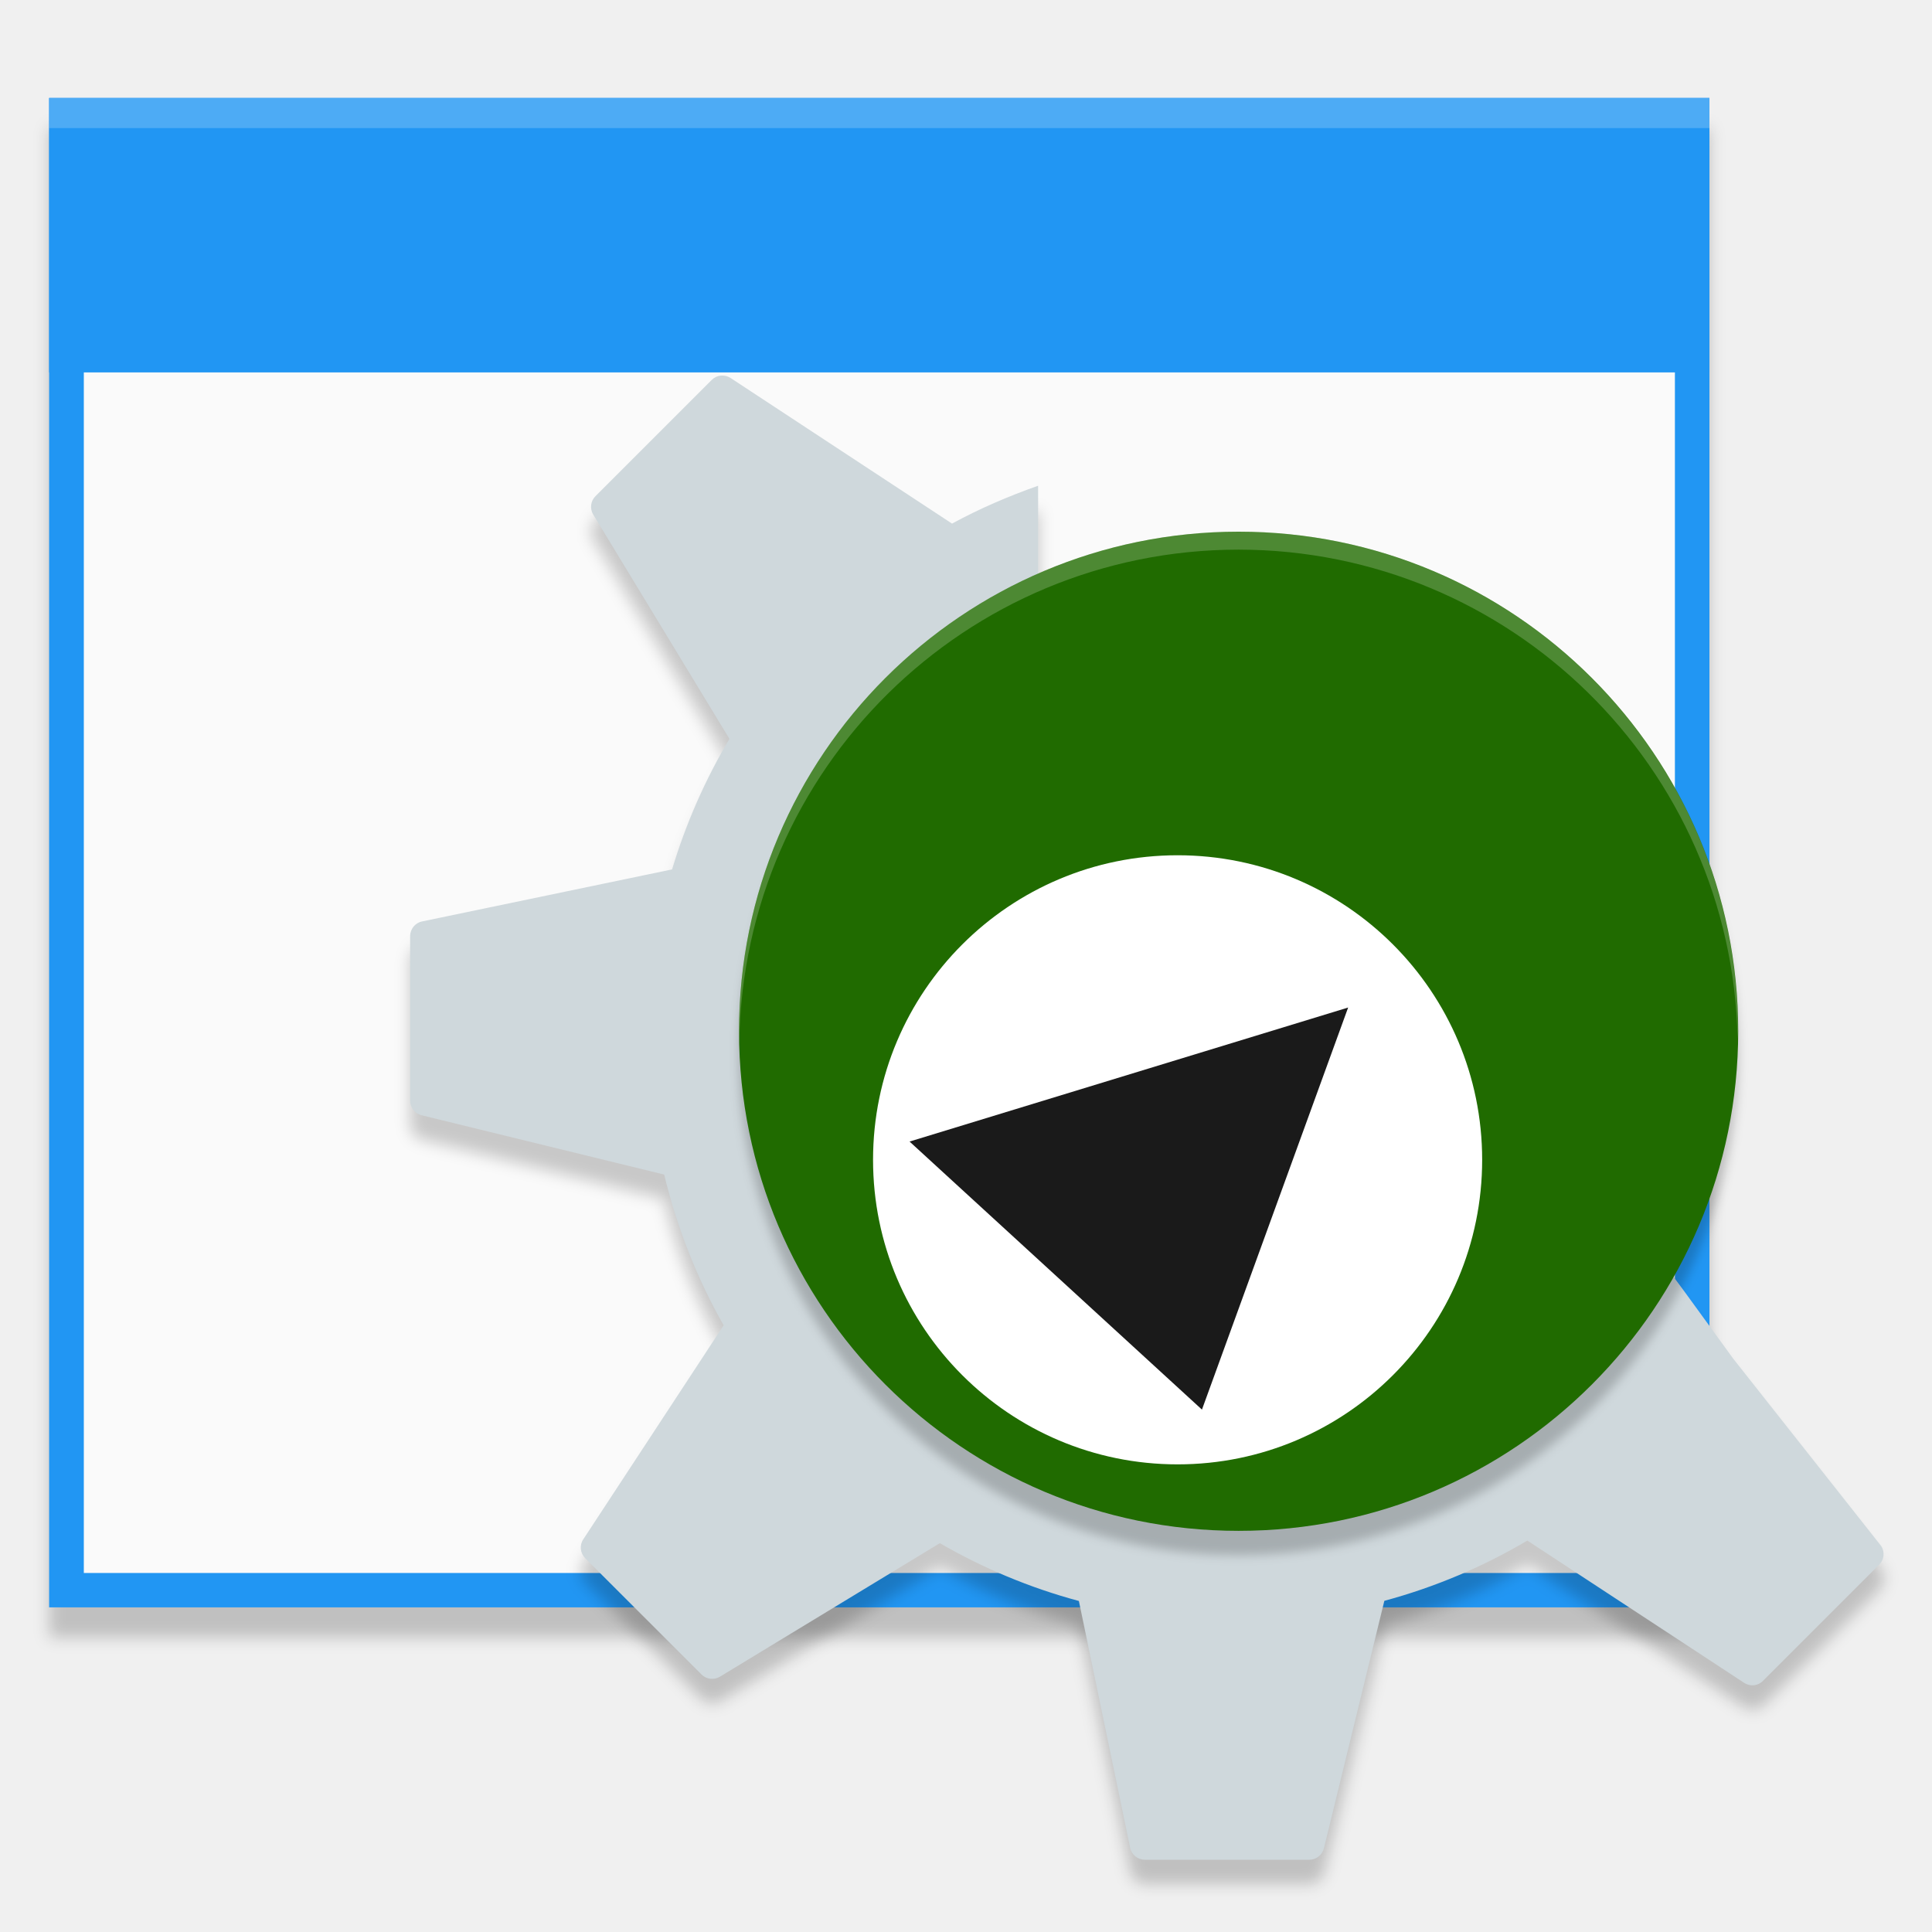
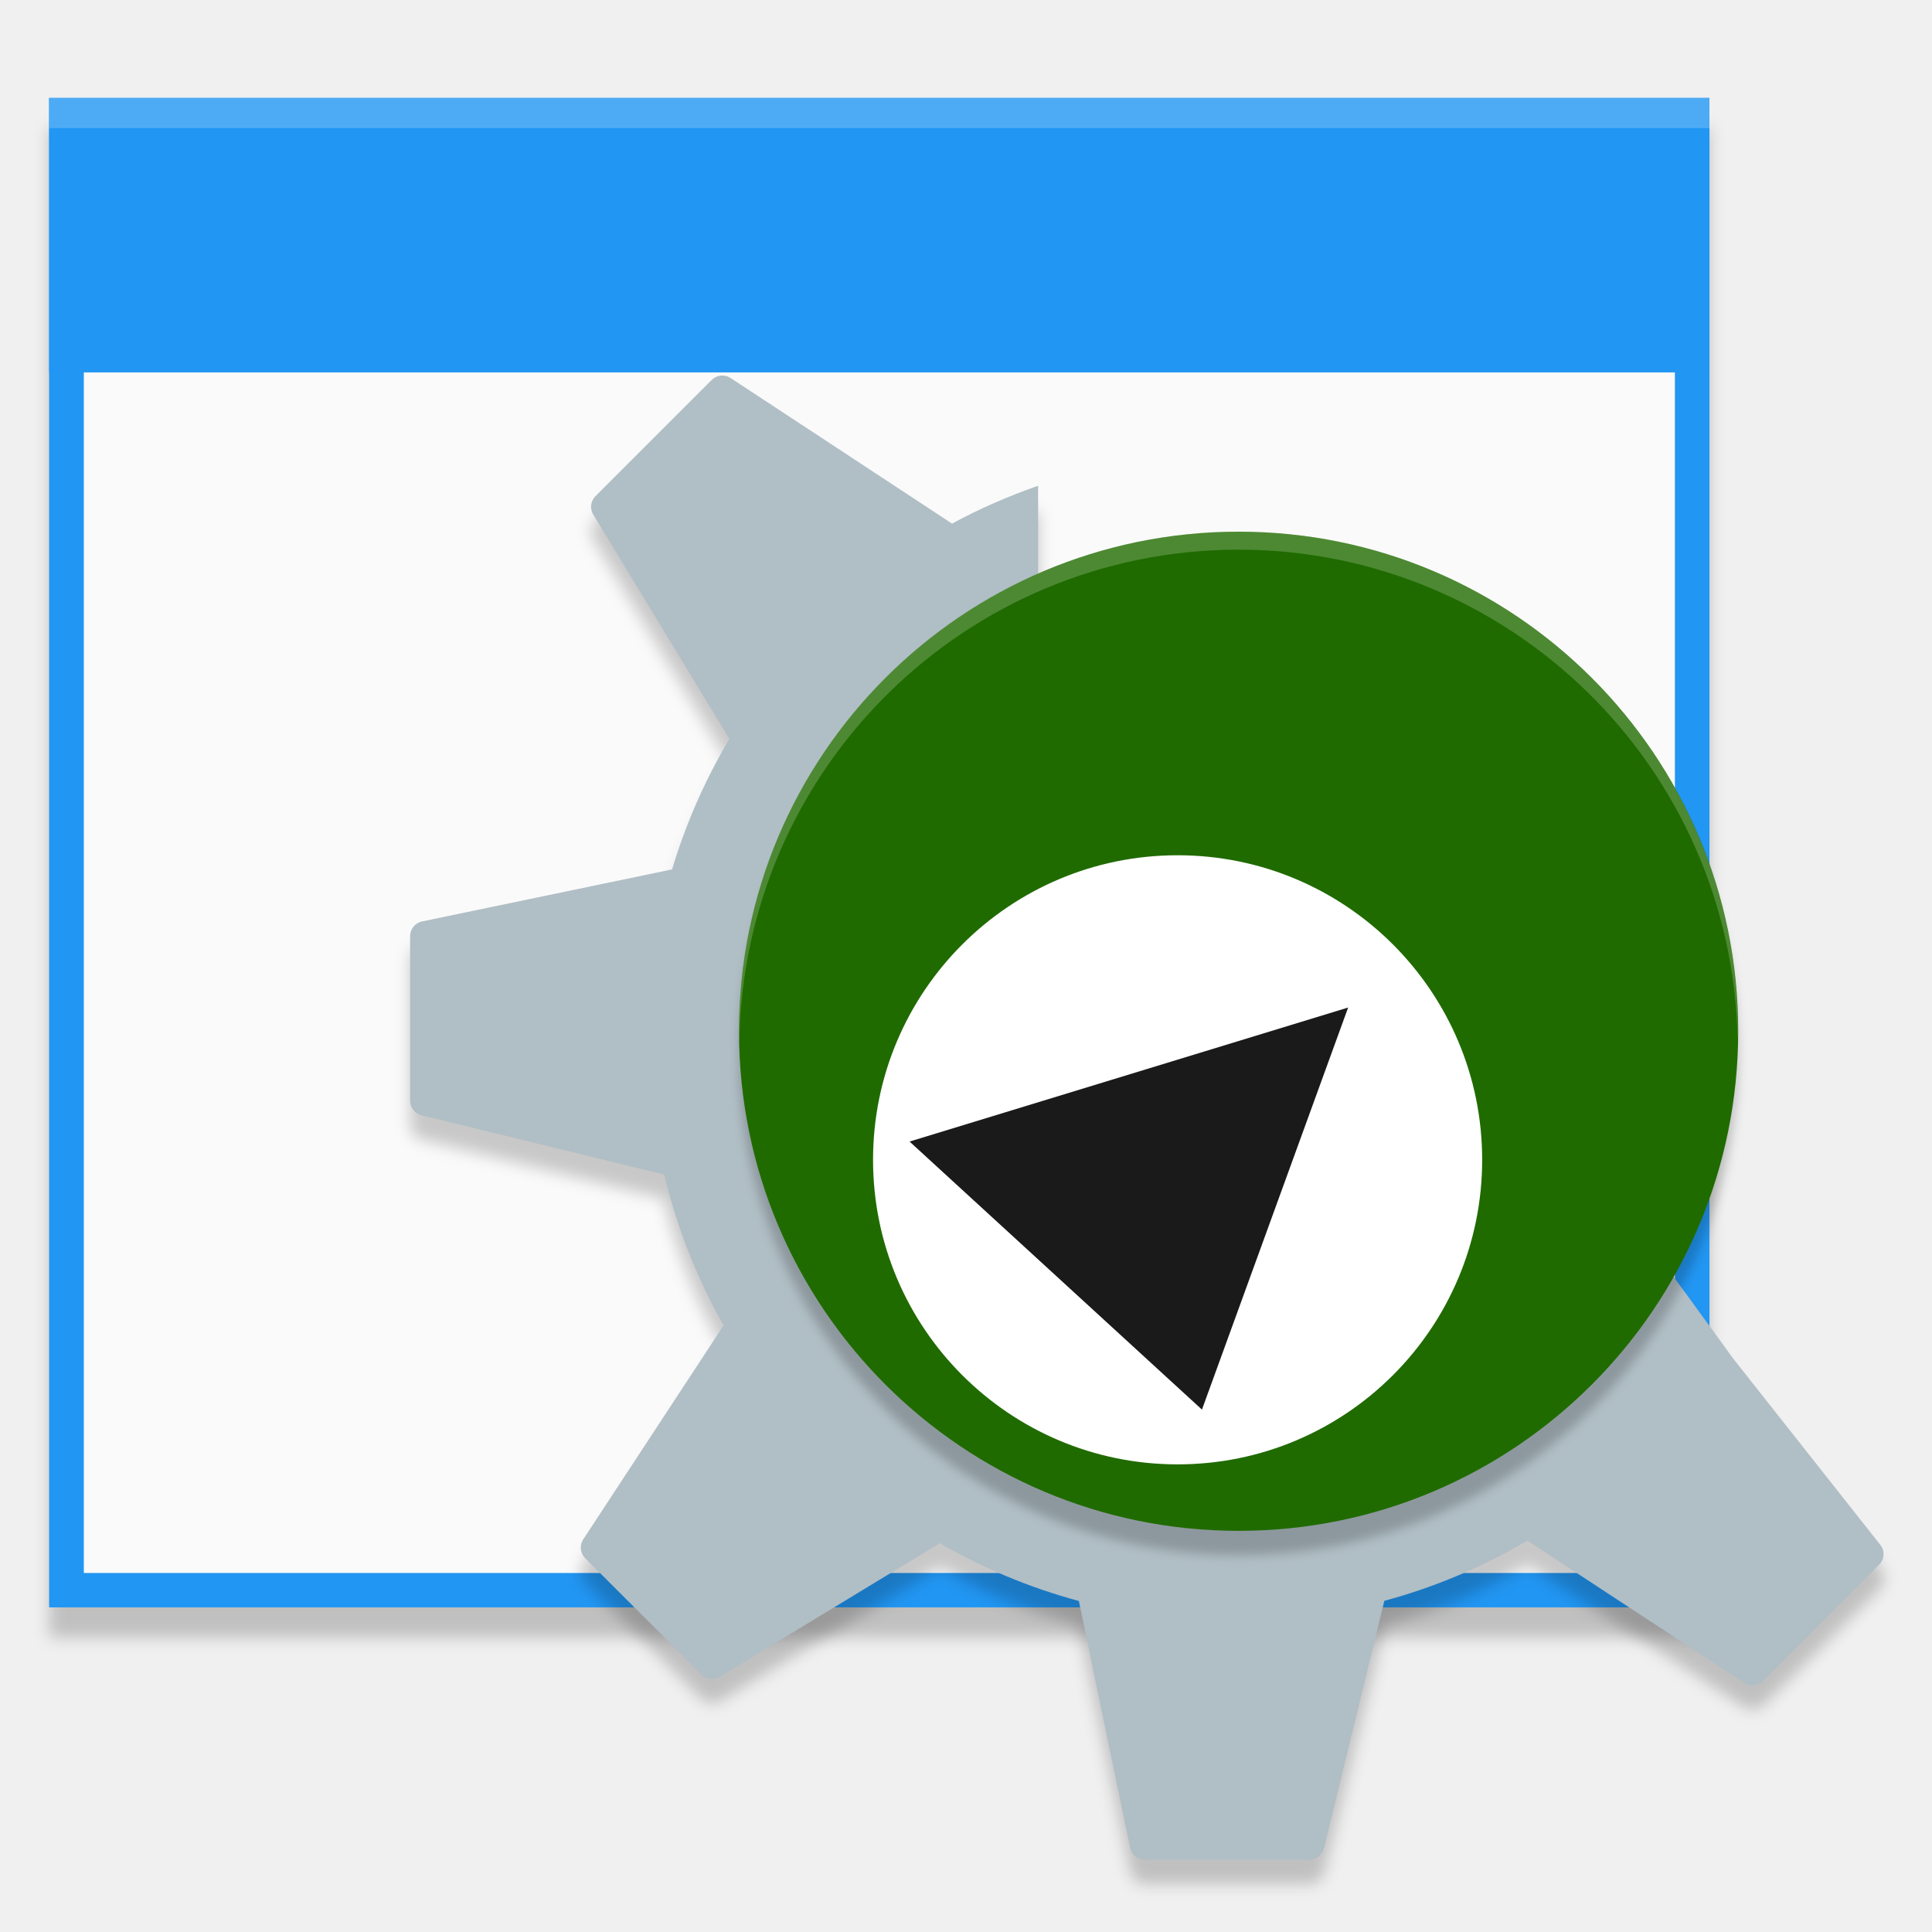
<svg xmlns="http://www.w3.org/2000/svg" width="48" height="48" viewBox="0 0 12.7 12.7" version="1.1" id="svg8">
  <defs id="defs2">
    <style id="current-color-scheme" type="text/css">
   .ColorScheme-Text { color:#5c616c; } .ColorScheme-Highlight { color:#5294e2; } .ColorScheme-ButtonBackground { color:#d3dae3; }
  </style>
    <filter height="1.024" y="-0.012" width="1.024" x="-0.012" id="filter4937" style="color-interpolation-filters:sRGB">
      <feGaussianBlur id="feGaussianBlur4939" stdDeviation="0.303" />
    </filter>
    <filter height="1.024" y="-0.012" width="1.024" x="-0.012" id="filter4978" style="color-interpolation-filters:sRGB">
      <feGaussianBlur id="feGaussianBlur4980" stdDeviation="0.205" />
    </filter>
    <filter height="1.025" y="-0.013" width="1.023" x="-0.011" id="filter4575-7" style="color-interpolation-filters:sRGB">
      <feGaussianBlur id="feGaussianBlur4577-5" stdDeviation="0.069" />
    </filter>
    <style type="text/css" id="current-color-scheme-3">
   .ColorScheme-Text { color:#5c616c; } .ColorScheme-Highlight { color:#5294e2; } .ColorScheme-ButtonBackground { color:#d3dae3; }
  </style>
  </defs>
  <g id="layer1" transform="translate(0,-284.3)">
    <rect style="opacity:0.2;fill:#000000;fill-opacity:1;stroke:none;stroke-width:0.304;stroke-opacity:1;filter:url(#filter4575-7)" id="rect4909-6-9" width="14.552" height="13.229" x="0.431" y="281.19" transform="matrix(0.7500001,0,0,0.7500001,0,74.24998)" />
    <rect style="opacity:1;fill:#2196f3;fill-opacity:1;stroke:none;stroke-width:0.228;stroke-opacity:1" id="rect4909-1" width="10.914" height="9.922" x="0.323" y="284.944" />
    <rect style="opacity:1;fill:#fafafa;fill-opacity:1;stroke:none;stroke-width:0.218;stroke-opacity:1" id="rect4909-5-2" width="10.459" height="9.471" x="0.551" y="285.169" />
    <rect style="opacity:1;fill:#2196f3;fill-opacity:1;stroke:none;stroke-width:0.244;stroke-opacity:1" id="rect4907-7" width="10.914" height="1.804" x="0.323" y="284.944" />
    <rect style="opacity:0.2;fill:#ffffff;fill-opacity:1;stroke:none;stroke-width:0.081;stroke-opacity:1" id="rect4907-6" width="10.914" height="0.198" x="0.323" y="284.944" />
    <path style="opacity:0.2;fill:#000000;fill-opacity:1;stroke-width:0.748;filter:url(#filter4937)" d="m 14.748,2.096 c -0.137,0.014 -0.27,0.075 -0.373,0.179 l -4.772,4.771 c -0.201,0.201 -0.238,0.513 -0.091,0.757 l 5.587,9.201 c -0.991,1.666 -1.785,3.462 -2.353,5.357 L 2.491,24.493 c -0.285,0.059 -0.491,0.312 -0.491,0.605 v 6.747 c 0,0.285 0.195,0.532 0.47,0.599 l 9.955,2.433 c 0.531,2.194 1.353,4.274 2.441,6.186 l -5.762,8.787 c -0.161,0.246 -0.127,0.569 0.081,0.776 l 4.77,4.771 c 0.201,0.2 0.514,0.239 0.758,0.092 l 9.029,-5.484 c 1.774,1.023 3.686,1.829 5.708,2.375 l 2.107,10.129 C 31.616,62.796 31.869,63 32.16,63 h 6.748 c 0.284,0 0.531,-0.194 0.599,-0.472 l 2.481,-10.15 c 2.084,-0.562 4.055,-1.401 5.872,-2.471 l 8.898,5.834 c 0.245,0.161 0.568,0.129 0.776,-0.079 l 4.772,-4.771 c 0.202,-0.202 0.238,-0.514 0.09,-0.757 l -6.073,-7.693 c -2.726,-3.74 -2.388,-3.357 -3.384,-4.419 -3.199,6.26 -9.707,10.549 -17.222,10.549 -10.677,0 -19.333,-8.657 -19.333,-19.334 0,-7.855 4.685,-14.61 11.411,-17.636 V 6.614 c -1.224,0.428 -2.407,0.945 -3.531,1.557 -8.23e-4,-7.64e-4 -0.002,-0.003 -0.005,-0.006 l -9.107,-5.973 c -0.123,-0.08 -0.265,-0.112 -0.402,-0.098 z" id="path5692_2_-3-2" transform="matrix(0.1601783,0,0,0.1601783,2.376001,286.5937)" />
-     <path style="fill:#cfd8dc;fill-opacity:1;stroke-width:0.12" d="m 4.738,286.769 c -0.022,0.002 -0.043,0.012 -0.06,0.029 l -0.764,0.764 c -0.032,0.032 -0.038,0.082 -0.014,0.121 l 0.895,1.474 c -0.159,0.267 -0.286,0.555 -0.377,0.858 l -1.643,0.342 c -0.046,0.009 -0.079,0.05 -0.079,0.097 v 1.081 c 0,0.046 0.031,0.085 0.075,0.096 l 1.595,0.39 c 0.085,0.351 0.217,0.685 0.391,0.991 l -0.923,1.407 c -0.026,0.039 -0.02,0.091 0.013,0.124 l 0.764,0.764 c 0.032,0.032 0.082,0.038 0.121,0.015 l 1.446,-0.878 c 0.284,0.164 0.59,0.293 0.914,0.38 l 0.337,1.622 c 0.009,0.046 0.05,0.079 0.097,0.079 h 1.081 c 0.045,0 0.085,-0.031 0.096,-0.076 l 0.397,-1.626 c 0.334,-0.09 0.649,-0.224 0.94,-0.396 l 1.425,0.935 c 0.039,0.026 0.091,0.021 0.124,-0.013 l 0.764,-0.764 c 0.032,-0.032 0.038,-0.082 0.014,-0.121 l -0.973,-1.232 c -0.437,-0.599 -0.383,-0.538 -0.542,-0.708 -0.512,1.003 -1.555,1.69 -2.759,1.69 -1.71,0 -3.097,-1.387 -3.097,-3.097 0,-1.258 0.75,-2.34 1.828,-2.825 v -0.799 c -0.196,0.069 -0.386,0.151 -0.566,0.249 -1.32e-4,-1.2e-4 -2.722e-4,-3.8e-4 -7.875e-4,-7.5e-4 L 4.803,286.785 c -0.02,-0.013 -0.042,-0.018 -0.064,-0.016 z" id="path5692_2_-3" />
+     <path style="fill:#b0bec5;fill-opacity:1;stroke-width:0.12" d="m 4.738,286.769 c -0.022,0.002 -0.043,0.012 -0.06,0.029 l -0.764,0.764 c -0.032,0.032 -0.038,0.082 -0.014,0.121 l 0.895,1.474 c -0.159,0.267 -0.286,0.555 -0.377,0.858 l -1.643,0.342 c -0.046,0.009 -0.079,0.05 -0.079,0.097 v 1.081 c 0,0.046 0.031,0.085 0.075,0.096 l 1.595,0.39 c 0.085,0.351 0.217,0.685 0.391,0.991 l -0.923,1.407 c -0.026,0.039 -0.02,0.091 0.013,0.124 l 0.764,0.764 c 0.032,0.032 0.082,0.038 0.121,0.015 l 1.446,-0.878 c 0.284,0.164 0.59,0.293 0.914,0.38 l 0.337,1.622 c 0.009,0.046 0.05,0.079 0.097,0.079 h 1.081 c 0.045,0 0.085,-0.031 0.096,-0.076 l 0.397,-1.626 c 0.334,-0.09 0.649,-0.224 0.94,-0.396 l 1.425,0.935 c 0.039,0.026 0.091,0.021 0.124,-0.013 l 0.764,-0.764 c 0.032,-0.032 0.038,-0.082 0.014,-0.121 l -0.973,-1.232 c -0.437,-0.599 -0.383,-0.538 -0.542,-0.708 -0.512,1.003 -1.555,1.69 -2.759,1.69 -1.71,0 -3.097,-1.387 -3.097,-3.097 0,-1.258 0.75,-2.34 1.828,-2.825 v -0.799 c -0.196,0.069 -0.386,0.151 -0.566,0.249 -1.32e-4,-1.2e-4 -2.722e-4,-3.8e-4 -7.875e-4,-7.5e-4 L 4.803,286.785 c -0.02,-0.013 -0.042,-0.018 -0.064,-0.016 z" id="path5692_2_-3" />
    <ellipse style="opacity:0.2;fill:#000000;fill-opacity:1;stroke:none;stroke-width:0.622;stroke-opacity:0;filter:url(#filter4978)" id="path5219-3-8" cx="36" cy="29" rx="20.5" ry="20.5" transform="matrix(0.1601783,0,0,0.1601783,2.376001,286.5937)" />
    <ellipse style="opacity:1;fill:#206b00;fill-opacity:1;stroke-width:0.16" id="path5219-3" cx="8.142" cy="291.079" rx="3.284" ry="3.284" />
    <path style="opacity:0.2;fill:#ffffff;stroke-width:0.117" d="m 8.142,287.795 a 3.284,3.284 0 0 0 -3.284,3.284 3.284,3.284 0 0 0 0.002,0.069 3.284,3.284 0 0 1 3.281,-3.235 3.284,3.284 0 0 1 3.281,3.215 3.284,3.284 0 0 0 0.003,-0.049 3.284,3.284 0 0 0 -3.284,-3.284 z" id="path5512-1" />
    <ellipse style="opacity:1;fill:#ffffff;fill-opacity:1;stroke-width:0.16" id="path5219-3-6" cx="7.741" cy="291.924" rx="2.002" ry="2.002" />
    <path style="fill:#1a1a1a;fill-opacity:1;stroke-width:0.16" d="m 5.979,291.804 1.922,1.762 0.961,-2.643 z" id="path4661" />
  </g>
</svg>
